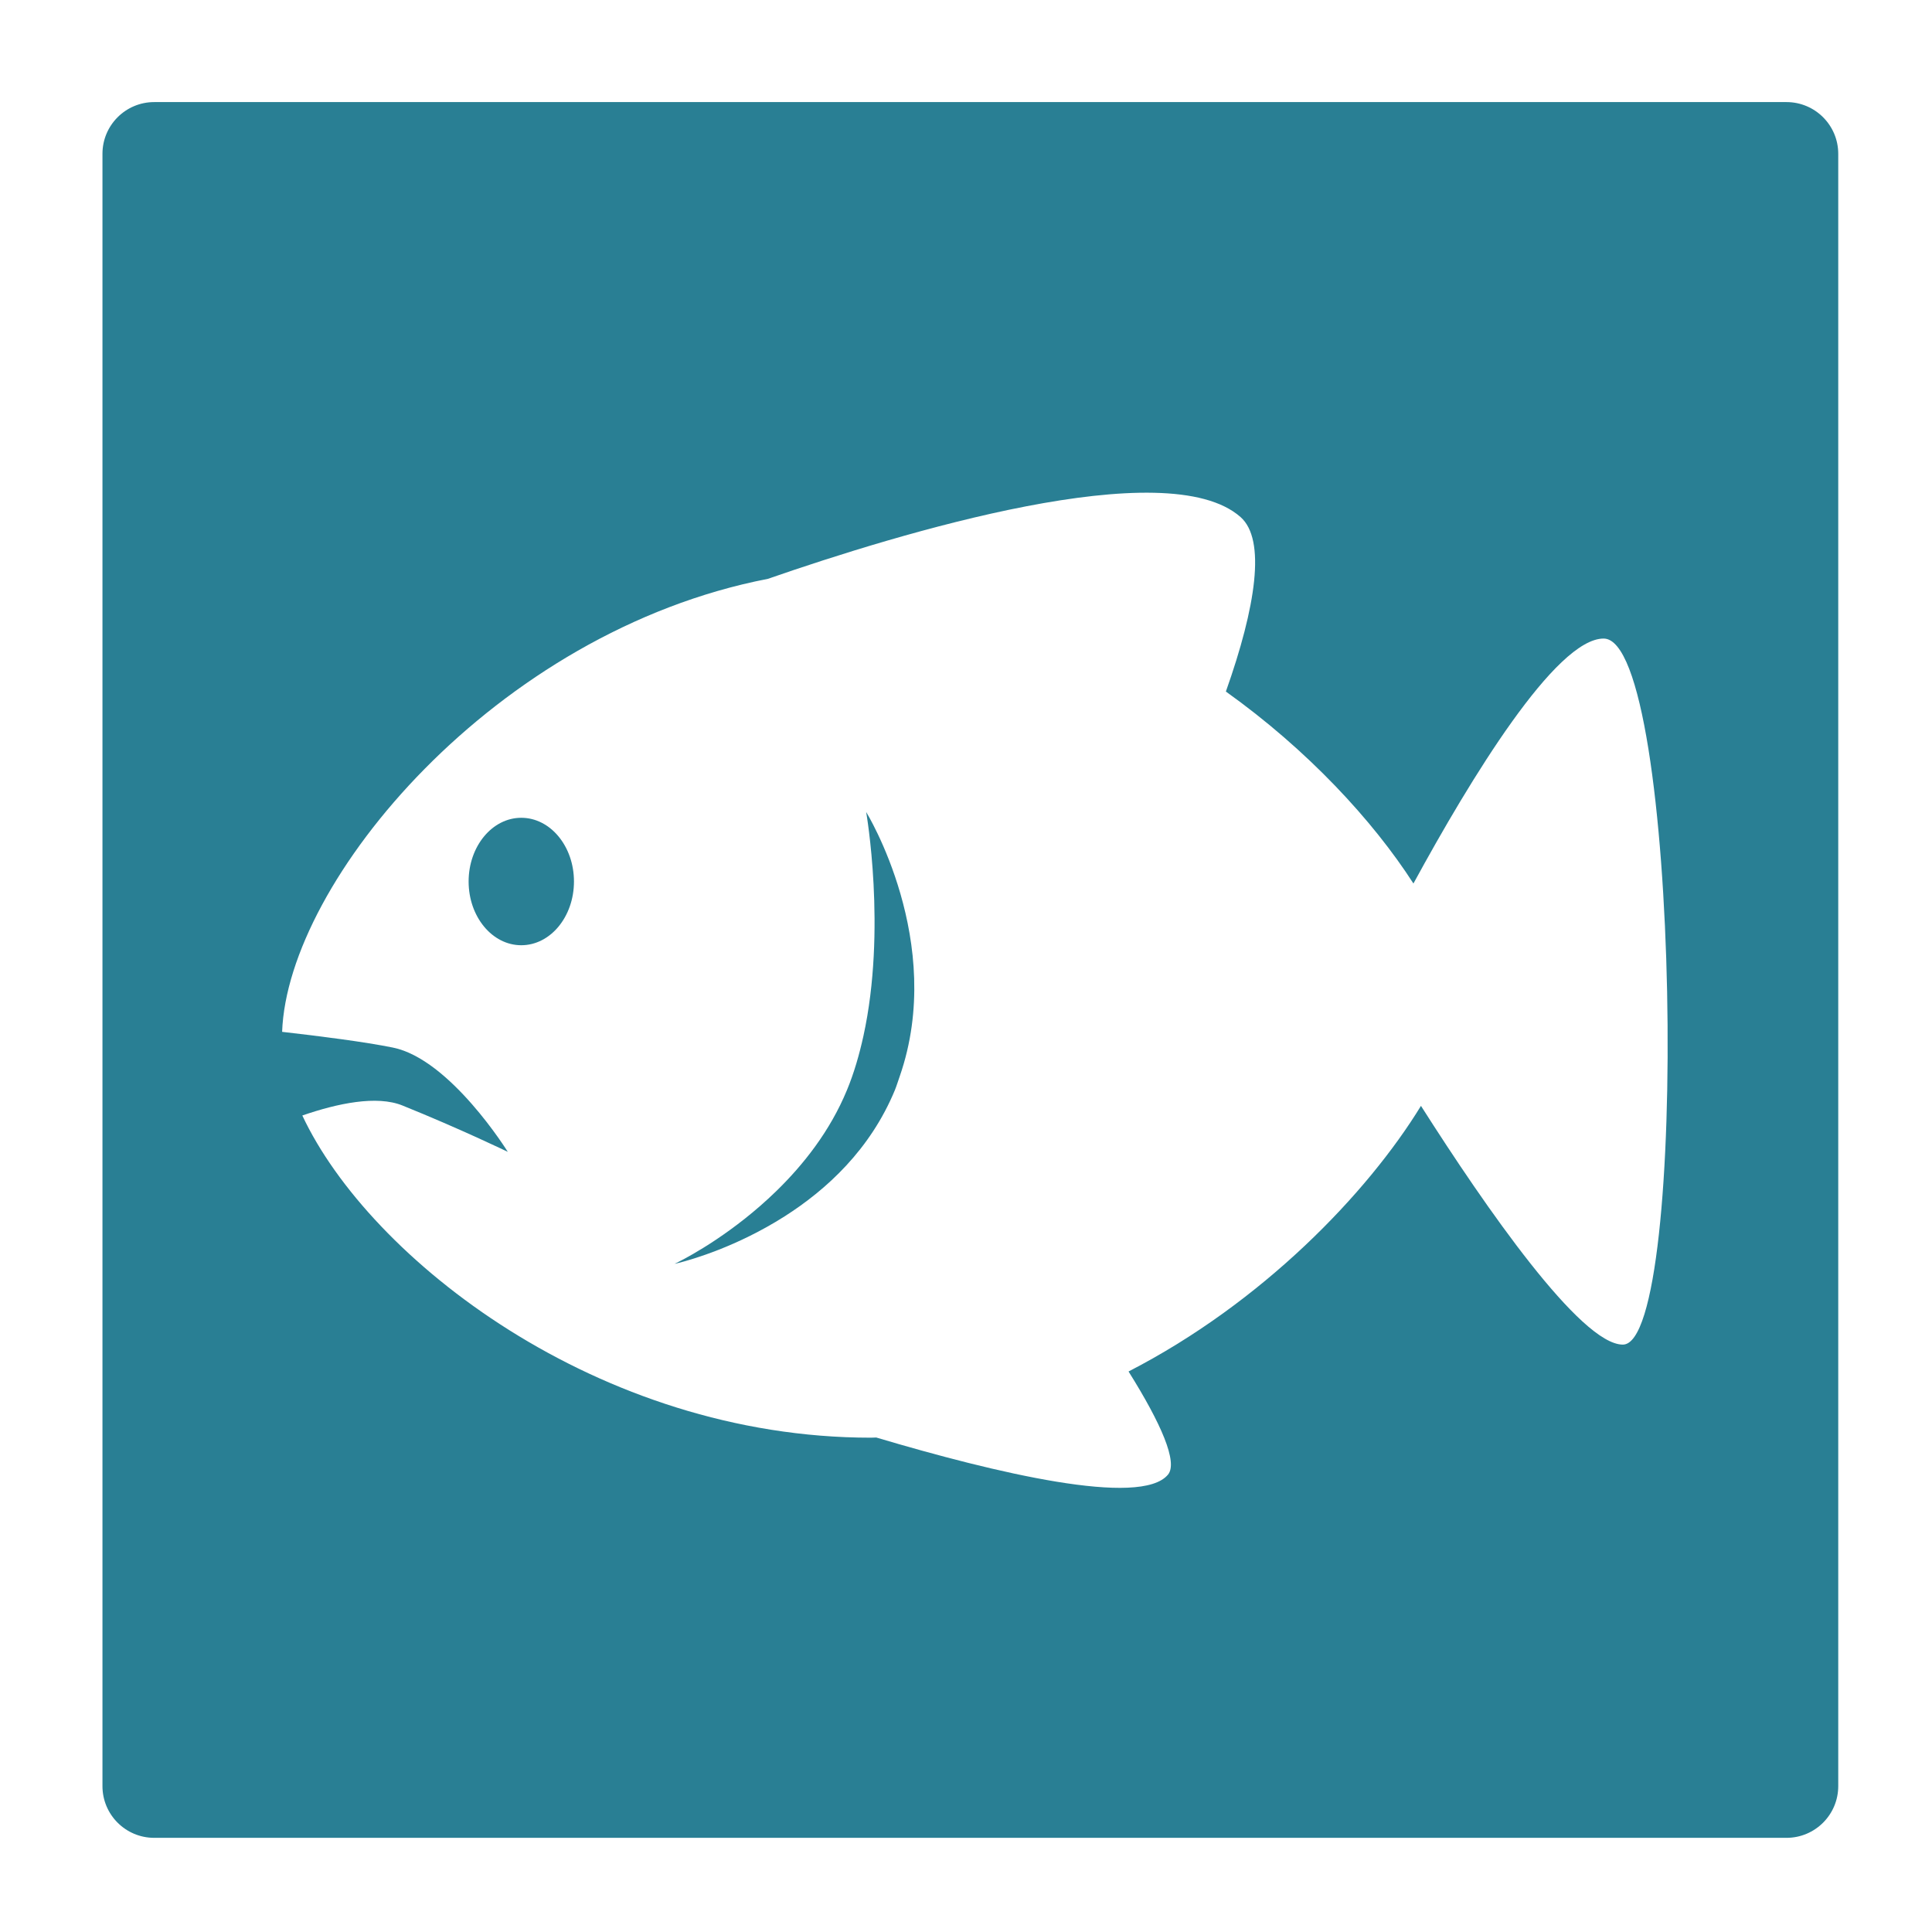
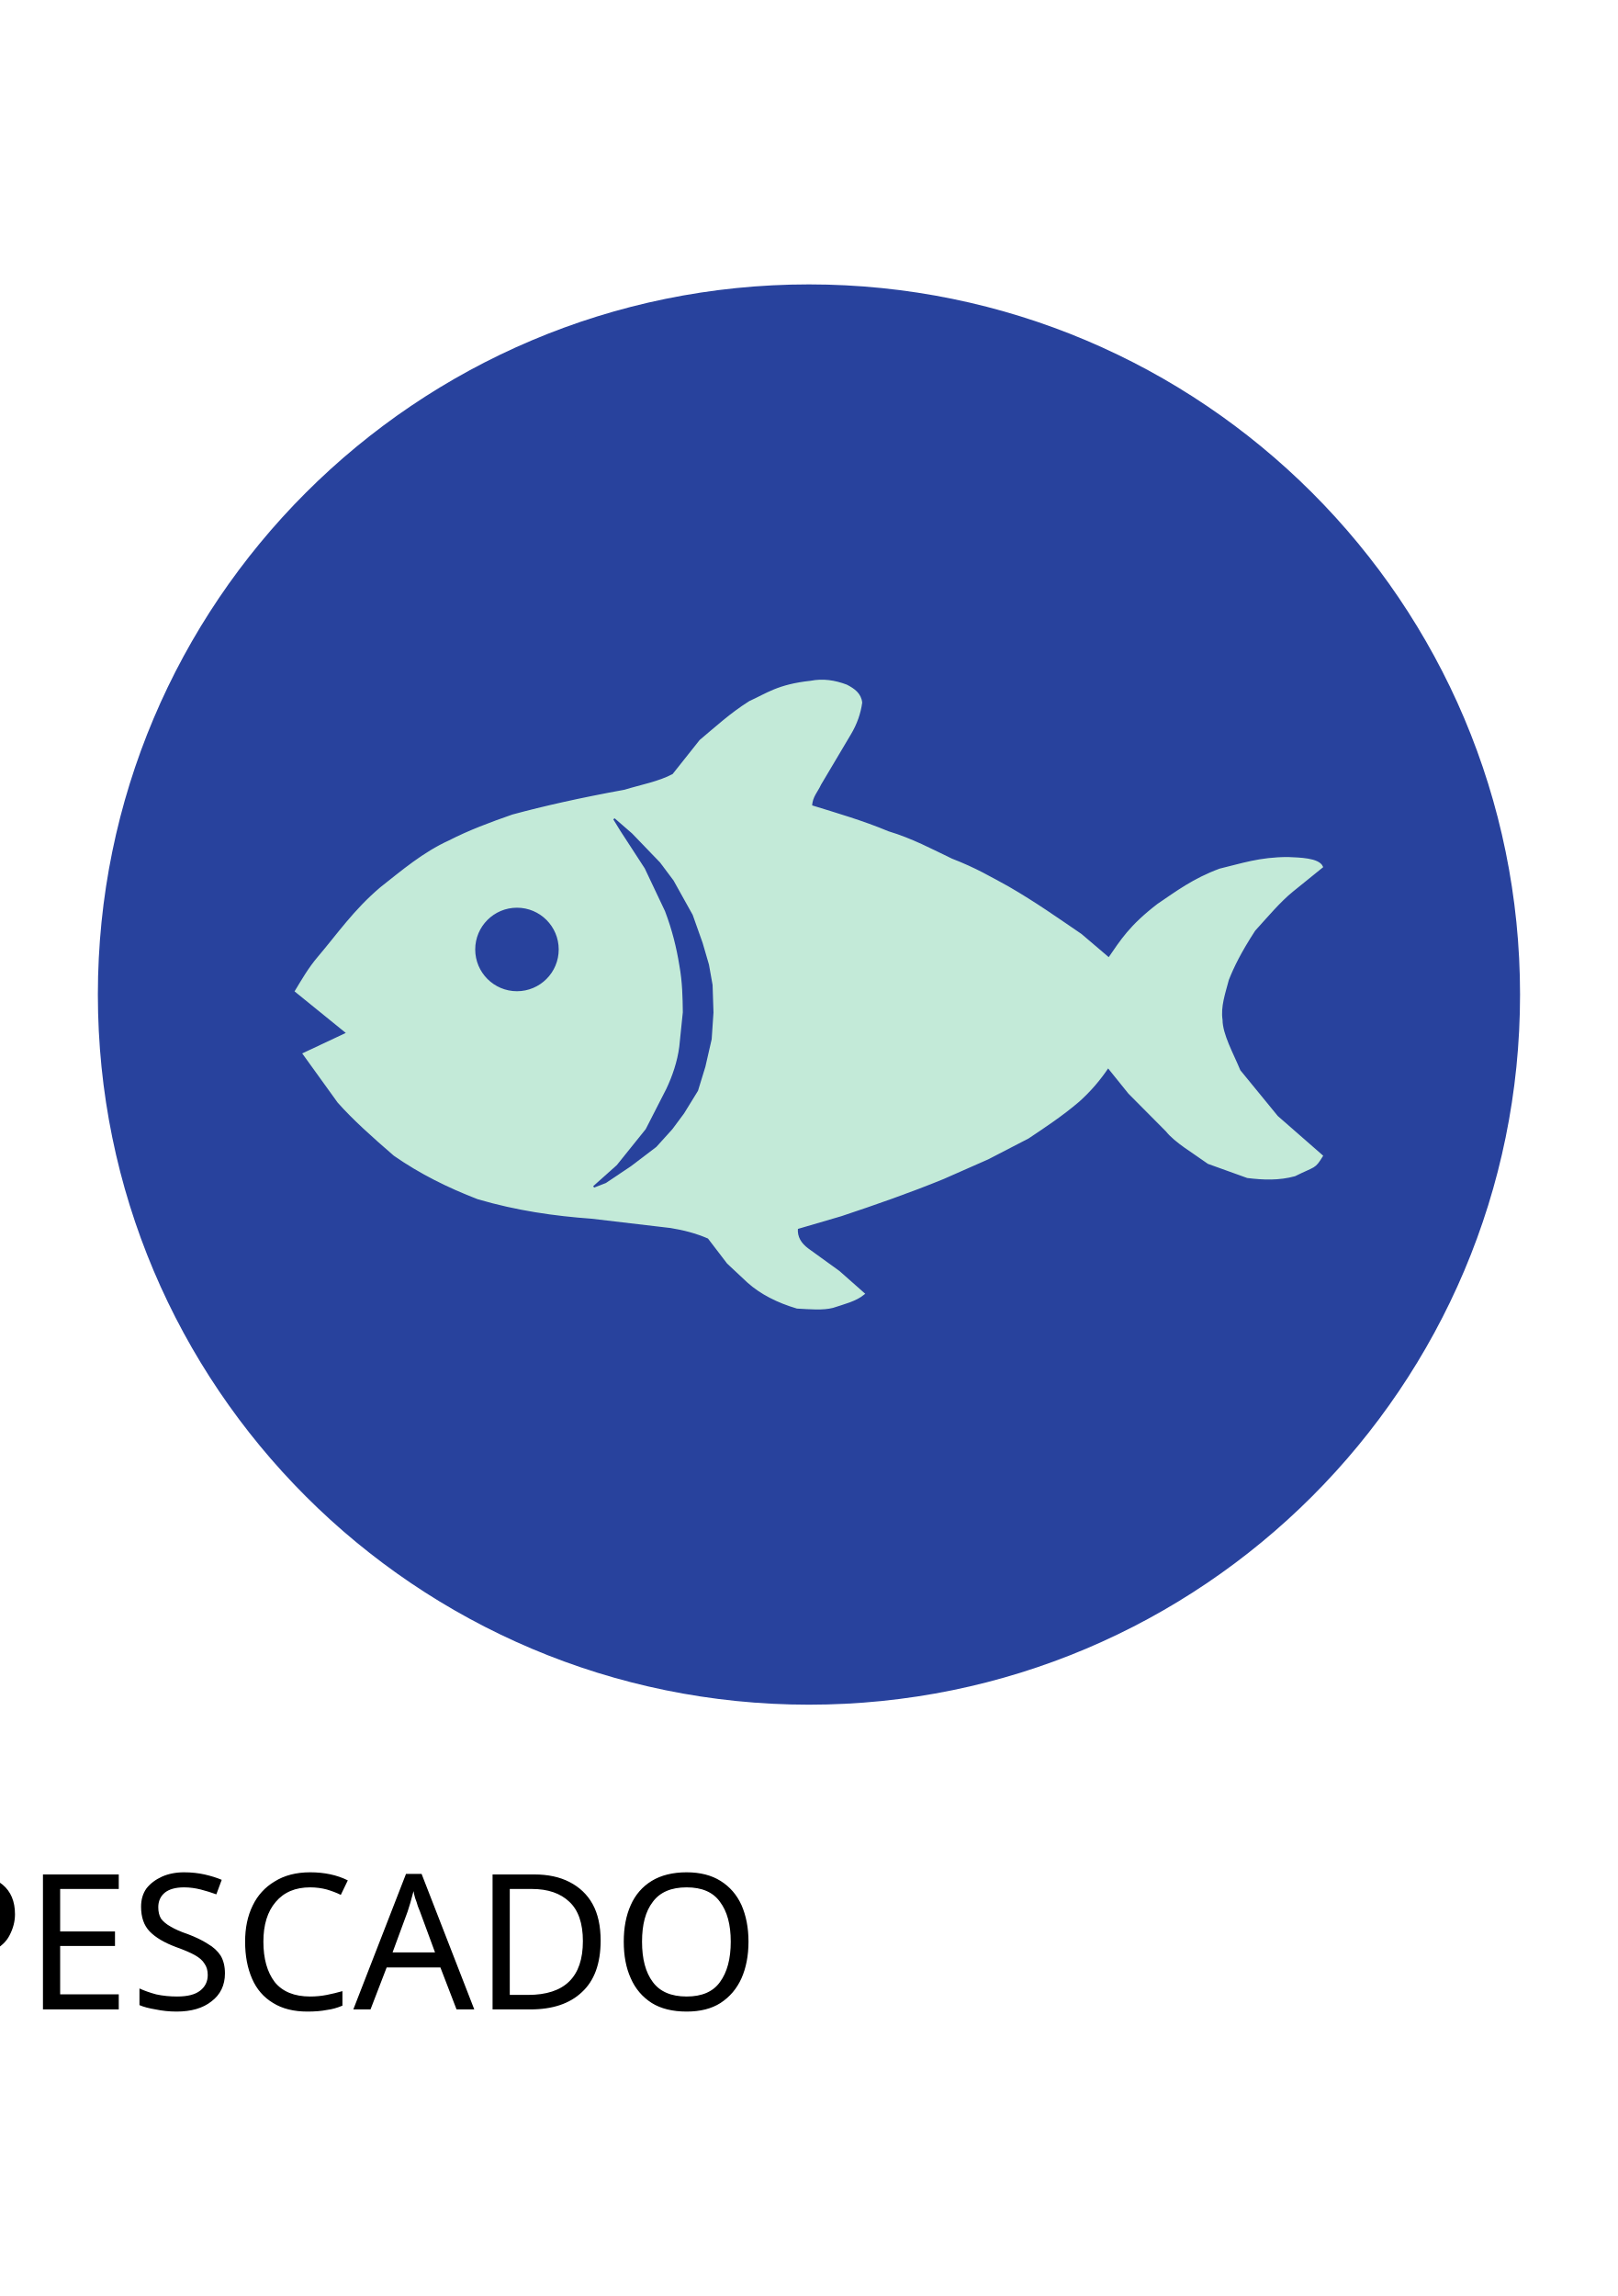
- <svg xmlns="http://www.w3.org/2000/svg" version="1.1" width="512" height="512" id="svg2" xml:space="preserve">
-   <defs id="defs6">
-     <clipPath id="clipPath16">
-       <path d="M 0,792 612,792 612,0 0,0 0,792 z" id="path18" />
-     </clipPath>
-   </defs>
-   <g transform="matrix(1.25,0,0,-1.25,0,512)" id="g10">
-     <g transform="translate(-47.64471,795.2117)" id="g20">
-       <path d="m 0,0 c -0.639,-0.683 -1.692,-2.175 -2.451,-3.288 0.219,-0.738 -0.84,-4.544 -1.677,-5.938 -0.904,-1.504 -2.367,-1.726 -3.443,-1.079 -0.158,0.095 -0.313,0.219 -0.463,0.356 -3.145,-3.502 -7.405,-8.235 -11.318,-12.54 0.361,0.171 0.803,0.276 1.362,0.273 1.613,-0.008 5.421,-2.001 6.423,-2.835 0.705,0.082 1.347,0.176 1.812,0.285 1.955,0.456 3.685,0.705 3.685,0.705 0,0 -2.788,-0.873 -5.286,-1.422 -0.36,-0.78 -3.401,-3.207 -6.655,-1.548 -1.656,0.843 -2.541,1.088 -2.535,2.419 0.002,0.355 0.057,0.689 0.166,0.992 -1.33,-1.46 -2.597,-2.845 -3.748,-4.096 0.277,0.075 0.583,0.126 0.946,0.124 1.626,-0.007 5.489,-2.036 6.452,-2.857 1.437,0.219 2.894,0.481 3.797,0.758 2.301,0.702 4.327,1.131 4.327,1.131 0,0 -5.01,-1.939 -8.179,-2.635 -0.844,-0.96 -3.547,-2.676 -6.418,-1.213 -1.656,0.844 -2.54,1.09 -2.534,2.419 10e-4,0.208 0.026,0.407 0.062,0.6 -1.657,-1.783 -2.927,-3.119 -3.545,-3.706 -0.242,-0.23 -0.528,-0.527 -0.843,-0.869 0.43,0.414 1.074,0.672 2.001,0.668 1.849,-0.008 6.429,-2.487 6.984,-3.189 1.381,0.213 2.759,0.466 3.627,0.732 2.301,0.702 4.326,1.131 4.326,1.131 0,0 -5.228,-2.024 -8.379,-2.679 -1.063,-1.029 -3.741,-2.524 -6.579,-1.078 -1.748,0.891 -2.682,1.15 -2.675,2.553 0.003,0.653 0.171,1.241 0.537,1.689 -1.087,-1.197 -2.525,-2.944 -4.06,-4.875 0.355,0.126 0.774,0.197 1.272,0.195 1.762,-0.009 5.874,-2.146 7.072,-3.1 1.342,0.21 2.67,0.457 3.514,0.715 2.301,0.702 4.326,1.131 4.326,1.131 0,0 -4.448,-1.721 -7.613,-2.503 -0.625,-0.97 -3.862,-3.357 -7.322,-1.595 -1.84,0.938 -2.822,1.211 -2.815,2.688 0.001,0.182 0.014,0.359 0.038,0.53 -3.891,-4.984 -7.831,-10.323 -7.831,-10.323 l -1.842,0.853 c 0,0 4.623,5.884 8.498,10.458 -0.264,-0.081 -0.543,-0.138 -0.84,-0.154 -1.475,-0.083 -1.798,0.884 -2.829,2.673 -1.905,3.304 0.204,6.608 1.167,7.363 0.599,3.204 2.05,7.72 2.05,7.72 0,0 -0.31,-2.047 -0.877,-4.385 -0.204,-0.836 -0.369,-2.131 -0.499,-3.449 0.991,-1.085 3.4,-5.167 3.501,-6.95 0.02,-0.351 -0.009,-0.654 -0.058,-0.936 1.079,1.244 1.911,2.194 3.226,3.612 -0.159,-0.031 -0.323,-0.052 -0.493,-0.062 -1.401,-0.078 -1.708,0.84 -2.688,2.54 -1.556,2.699 -0.293,5.396 0.673,6.556 0.471,3.185 2.188,8.522 2.188,8.522 0,0 -0.311,-2.046 -0.878,-4.384 -0.21,-0.862 -0.38,-2.212 -0.511,-3.572 0.62,-0.275 3.496,-4.934 3.603,-6.837 0.017,-0.289 -0.001,-0.545 -0.034,-0.785 0.996,1.05 2.231,2.337 3.816,3.979 -0.314,-0.143 -0.667,-0.228 -1.049,-0.25 -1.328,-0.073 -1.618,0.796 -2.547,2.406 -1.711,2.97 0.179,5.939 1.047,6.625 0.586,3.209 2.073,7.832 2.073,7.832 0,0 -0.311,-2.046 -0.878,-4.384 -0.212,-0.874 -0.384,-2.248 -0.516,-3.627 0.928,-1.077 2.995,-4.611 3.083,-6.176 0.032,-0.564 -0.053,-1.015 -0.208,-1.386 1.265,1.308 2.731,2.821 4.447,4.588 -0.381,-0.265 -0.857,-0.405 -1.381,-0.434 -1.327,-0.075 -1.618,0.796 -2.547,2.405 -1.906,3.309 0.652,6.608 1.293,6.757 0.406,2.478 1.082,5.177 1.082,5.177 0,0 -0.147,-1.741 -0.489,-3.72 -0.079,-0.453 -0.134,-1.072 -0.174,-1.752 0.921,-1.056 3.009,-4.618 3.097,-6.192 0.043,-0.755 -0.111,-1.318 -0.39,-1.735 3.182,3.276 7.179,7.384 12.288,12.634 -0.756,0.82 -1.232,2.118 -0.524,3.298 0.752,1.251 4.281,2.821 5.68,3.203 0.254,0.331 0.575,0.746 0.997,1.288 1.344,1.728 4.042,4.219 4.042,4.219 C 1.959,2.264 1.084,1.159 0,0 m -2.453,-19.5 c 0,0 -1.997,-0.542 -4.07,-0.961 -0.358,-0.779 -3.4,-3.208 -6.656,-1.549 -1.656,0.844 -2.54,1.09 -2.534,2.419 0.005,1.33 0.696,2.405 2.554,2.397 1.687,-0.007 5.761,-2.181 6.534,-2.937 0.259,0.031 0.498,0.066 0.697,0.104 1.841,0.355 3.475,0.527 3.475,0.527 m 0.012,4.066 c 0.036,-0.521 -3.027,-3.272 -6.321,-1.594 -1.564,0.796 -2.399,1.028 -2.393,2.284 0.006,1.256 0.658,2.271 2.413,2.264 1.524,-0.008 5.121,-1.89 6.067,-2.678 0.315,0.01 0.6,0.026 0.827,0.052 1.577,0.177 2.985,0.22 2.985,0.22 0,0 -1.767,-0.332 -3.578,-0.548 m -16.486,6.356 c 0.296,2.043 0.701,3.977 0.701,3.977 0,0 -0.076,-1.642 -0.323,-3.501 -0.024,-0.177 -0.042,-0.388 -0.057,-0.612 0.829,-0.817 3.14,-4.682 3.234,-6.339 0.104,-1.856 -0.934,-2.601 -2.262,-2.676 -1.327,-0.075 -1.619,0.795 -2.547,2.405 -1.87,3.246 0.556,6.483 1.254,6.746 m 4.753,4.35 c 10e-4,0 0.003,-0.001 0.004,-0.001 0.112,1.789 0.334,3.516 0.334,3.516 0,0 0.038,-1.409 -0.048,-2.994 -0.011,-0.207 -0.012,-0.459 -0.006,-0.738 0.834,-0.9 2.904,-4.401 2.99,-5.923 0.098,-1.752 -0.883,-2.456 -2.135,-2.526 -1.255,-0.07 -1.529,0.751 -2.406,2.271 -1.848,3.205 0.746,6.408 1.267,6.395 m 20.206,10.882 -56.803,0 c -0.994,0 -1.799,-0.805 -1.799,-1.8 l 0,-56.802 c 0,-0.994 0.805,-1.8 1.799,-1.8 l 56.803,0 c 0.994,0 1.801,0.806 1.801,1.8 l 0,56.802 c 0,0.995 -0.807,1.8 -1.801,1.8" id="path22" style="fill:#d1743d;fill-opacity:1;fill-rule:nonzero;stroke:none" />
-     </g>
-     <g transform="translate(35.57599,687.2117)" id="g24">
-       <path d="m 0,0 c -0.639,-0.683 -1.691,-2.175 -2.451,-3.288 0.219,-0.738 -0.84,-4.543 -1.678,-5.938 -0.902,-1.504 -2.365,-1.726 -3.441,-1.08 -0.159,0.096 -0.313,0.22 -0.463,0.358 -3.145,-3.503 -7.406,-8.236 -11.319,-12.541 0.362,0.171 0.803,0.275 1.362,0.273 1.613,-0.008 5.422,-2.001 6.424,-2.835 0.705,0.081 1.347,0.176 1.81,0.284 1.957,0.457 3.686,0.705 3.686,0.705 0,0 -2.787,-0.873 -5.285,-1.421 -0.36,-0.78 -3.401,-3.207 -6.657,-1.548 -1.656,0.843 -2.539,1.089 -2.533,2.419 0.002,0.355 0.057,0.689 0.164,0.992 -1.328,-1.46 -2.596,-2.846 -3.748,-4.096 0.277,0.075 0.584,0.125 0.947,0.124 1.627,-0.007 5.489,-2.036 6.452,-2.857 1.437,0.219 2.894,0.481 3.798,0.758 2.301,0.702 4.327,1.131 4.327,1.131 0,0 -5.01,-1.939 -8.18,-2.634 -0.844,-0.961 -3.547,-2.677 -6.418,-1.213 -1.656,0.844 -2.539,1.089 -2.533,2.418 0,0.209 0.025,0.407 0.06,0.599 -1.656,-1.783 -2.926,-3.118 -3.543,-3.705 -0.242,-0.23 -0.529,-0.527 -0.844,-0.869 0.43,0.414 1.075,0.672 2.002,0.668 1.848,-0.008 6.428,-2.487 6.983,-3.189 1.381,0.213 2.76,0.466 3.627,0.732 2.301,0.701 4.326,1.131 4.326,1.131 0,0 -5.227,-2.024 -8.379,-2.68 -1.062,-1.028 -3.74,-2.523 -6.578,-1.077 -1.748,0.892 -2.684,1.15 -2.676,2.554 0.002,0.652 0.17,1.24 0.537,1.688 -1.086,-1.198 -2.525,-2.944 -4.06,-4.875 0.355,0.126 0.773,0.197 1.273,0.195 1.762,-0.008 5.873,-2.146 7.07,-3.1 1.344,0.21 2.672,0.457 3.516,0.715 2.301,0.702 4.326,1.131 4.326,1.131 0,0 -4.449,-1.721 -7.615,-2.502 -0.625,-0.971 -3.861,-3.358 -7.32,-1.596 -1.84,0.938 -2.823,1.211 -2.817,2.688 0.002,0.181 0.014,0.359 0.039,0.531 -3.89,-4.985 -7.832,-10.324 -7.832,-10.324 l -1.841,0.853 c 0,0 4.623,5.884 8.498,10.458 -0.264,-0.081 -0.543,-0.138 -0.84,-0.154 -1.475,-0.083 -1.797,0.884 -2.828,2.673 -1.907,3.304 0.203,6.607 1.166,7.363 0.599,3.204 2.05,7.72 2.05,7.72 0,0 -0.31,-2.047 -0.877,-4.384 -0.203,-0.837 -0.369,-2.132 -0.5,-3.449 0.993,-1.086 3.401,-5.168 3.502,-6.951 0.02,-0.35 -0.009,-0.654 -0.058,-0.936 1.08,1.244 1.912,2.194 3.226,3.612 -0.158,-0.031 -0.324,-0.052 -0.494,-0.061 -1.4,-0.078 -1.707,0.84 -2.687,2.539 -1.555,2.699 -0.293,5.396 0.674,6.556 0.47,3.186 2.187,8.522 2.187,8.522 0,0 -0.31,-2.046 -0.879,-4.384 -0.209,-0.862 -0.379,-2.212 -0.51,-3.572 0.62,-0.275 3.497,-4.935 3.604,-6.837 0.016,-0.289 -0.002,-0.545 -0.035,-0.785 0.996,1.051 2.232,2.338 3.816,3.978 -0.314,-0.142 -0.666,-0.227 -1.049,-0.25 -1.328,-0.072 -1.619,0.797 -2.547,2.407 -1.71,2.97 0.18,5.939 1.047,6.625 0.586,3.209 2.073,7.832 2.073,7.832 0,0 -0.311,-2.046 -0.877,-4.384 -0.213,-0.874 -0.385,-2.248 -0.516,-3.627 0.928,-1.077 2.994,-4.611 3.082,-6.176 0.031,-0.564 -0.053,-1.015 -0.209,-1.386 1.266,1.309 2.733,2.821 4.447,4.588 -0.38,-0.265 -0.855,-0.405 -1.379,-0.434 -1.328,-0.075 -1.619,0.796 -2.548,2.405 -1.907,3.309 0.652,6.607 1.293,6.758 0.406,2.477 1.082,5.176 1.082,5.176 0,0 -0.147,-1.741 -0.489,-3.719 -0.078,-0.453 -0.134,-1.073 -0.173,-1.752 0.919,-1.057 3.007,-4.619 3.097,-6.193 0.041,-0.754 -0.111,-1.319 -0.39,-1.735 3.181,3.275 7.177,7.385 12.287,12.635 -0.756,0.819 -1.231,2.117 -0.524,3.297 0.752,1.251 4.281,2.822 5.68,3.203 0.254,0.331 0.576,0.746 0.998,1.289 1.344,1.727 4.041,4.219 4.041,4.219 C 1.959,2.265 1.084,1.159 0,0 m -2.453,-19.501 c 0,0 -1.996,-0.541 -4.07,-0.96 -0.358,-0.779 -3.399,-3.208 -6.657,-1.549 -1.654,0.844 -2.539,1.089 -2.533,2.419 0.006,1.33 0.697,2.404 2.555,2.397 1.685,-0.007 5.76,-2.18 6.533,-2.937 0.26,0.031 0.498,0.066 0.697,0.105 1.842,0.354 3.475,0.525 3.475,0.525 m 0.012,4.067 c 0.037,-0.521 -3.026,-3.272 -6.321,-1.594 -1.564,0.797 -2.398,1.028 -2.392,2.284 0.006,1.256 0.658,2.271 2.412,2.264 1.523,-0.007 5.121,-1.89 6.066,-2.678 0.317,0.01 0.602,0.026 0.828,0.052 1.577,0.177 2.985,0.22 2.985,0.22 0,0 -1.768,-0.332 -3.578,-0.548 m -16.485,6.357 c 0.295,2.042 0.699,3.976 0.699,3.976 0,0 -0.076,-1.642 -0.322,-3.501 -0.023,-0.177 -0.041,-0.387 -0.056,-0.612 0.828,-0.816 3.14,-4.682 3.234,-6.34 0.103,-1.855 -0.936,-2.599 -2.262,-2.675 -1.328,-0.075 -1.619,0.794 -2.547,2.406 -1.871,3.246 0.555,6.482 1.254,6.746 m 4.752,4.349 c 0.002,0 0.002,-0.001 0.004,-0.001 0.111,1.789 0.334,3.515 0.334,3.515 0,0 0.037,-1.408 -0.047,-2.992 -0.012,-0.207 -0.013,-0.459 -0.008,-0.739 0.836,-0.9 2.905,-4.401 2.991,-5.923 0.099,-1.752 -0.883,-2.456 -2.135,-2.526 -1.254,-0.07 -1.529,0.751 -2.406,2.272 -1.848,3.203 0.746,6.407 1.267,6.394 m 20.207,10.882 -56.803,0 c -0.994,0 -1.8,-0.805 -1.8,-1.8 l 0,-56.802 c 0,-0.994 0.806,-1.8 1.8,-1.8 l 56.803,0 c 0.994,0 1.799,0.806 1.799,1.8 l 0,56.802 c 0,0.995 -0.805,1.8 -1.799,1.8" id="path26" style="fill:#904f75;fill-opacity:1;fill-rule:nonzero;stroke:none" />
-     </g>
-     <g transform="translate(-59.27801,653.5457)" id="g28">
-       <path d="m 0,0 c -4.467,0 -8.088,2.356 -8.088,5.264 0,2.907 3.621,5.263 8.088,5.263 4.467,0 10.912,-3.465 10.912,-5.135 C 10.912,3.724 4.467,0 0,0 m -24,-3 c -4.467,0 -8.088,2.357 -8.088,5.264 0,2.907 3.621,5.263 8.088,5.263 4.467,0 10.912,-3.465 10.912,-5.135 C -13.088,0.724 -19.533,-3 -24,-3 m 8.5,24.764 c 4.467,0 10.912,-3.466 10.912,-5.136 0,-1.668 -6.445,-5.391 -10.912,-5.391 -4.467,0 -8.088,2.356 -8.088,5.263 0,2.907 3.621,5.264 8.088,5.264 m 33.166,18.056 -56.803,0 c -0.994,0 -1.8,-0.805 -1.8,-1.799 l 0,-56.803 c 0,-0.994 0.806,-1.8 1.8,-1.8 l 56.803,0 c 0.994,0 1.8,0.806 1.8,1.8 l 0,56.803 c 0,0.994 -0.806,1.799 -1.8,1.799" id="path30" style="fill:#b18c54;fill-opacity:1;fill-rule:nonzero;stroke:none" />
-     </g>
-     <g transform="translate(5.263494,882.8797)" id="g56">
-       <path d="m 0,0 c -1.08,0 -1.955,-0.875 -1.955,-1.955 0,-1.08 0.875,-1.955 1.955,-1.955 1.078,0 1.953,0.875 1.953,1.955 C 1.953,-0.875 1.078,0 0,0" id="path58" style="fill:#984b3b;fill-opacity:1;fill-rule:nonzero;stroke:none" />
-     </g>
-     <g transform="matrix(6.092312,0,0,6.092312,-381.75,-5123.074)" id="g3380">
-       <g transform="translate(119.1346,861.3489)" id="g60">
-         <path d="m 0,0 c -1.465,0 -4.77,4.763 -7.025,8.308 -1.868,-3.052 -5.528,-6.854 -10.176,-9.243 1.142,-1.822 1.722,-3.165 1.373,-3.589 -0.947,-1.146 -6.01,0.058 -10.152,1.291 -0.063,-10e-4 -0.124,-0.006 -0.186,-0.006 -9.49,0 -17.451,6.226 -19.787,11.212 1.23,0.424 2.59,0.709 3.484,0.348 2,-0.807 3.666,-1.613 3.666,-1.613 0,0 -2,3.225 -4,3.629 -0.984,0.199 -2.533,0.397 -3.853,0.547 0.189,5.241 7.42,13.925 16.904,15.764 4.604,1.599 13.885,4.416 16.449,2.15 0.889,-0.786 0.539,-3.11 -0.511,-6.072 2.845,-2.03 5.113,-4.484 6.527,-6.68 1.99,3.657 4.955,8.524 6.619,8.524 C 2,24.57 2.332,0 0,0 m 5.695,43.239 -56.802,0 c -0.995,0 -1.801,-0.806 -1.801,-1.8 l 0,-56.803 c 0,-0.994 0.806,-1.8 1.801,-1.8 l 56.802,0 c 0.994,0 1.801,0.806 1.801,1.8 l 0,56.803 c 0,0.994 -0.807,1.8 -1.801,1.8" id="path62" style="fill:#297f94;fill-opacity:1;fill-rule:nonzero;stroke:none" />
+ <svg xmlns="http://www.w3.org/2000/svg" width="262.205" height="372.047" id="svg4209" version="1.1">
+   <defs id="defs4211" />
+   <g id="layer1" transform="translate(0,-680.3149)">
+     <g id="g5444" transform="matrix(5.576633,0,0,5.576633,-980.452,-1140.513)">
+       <text id="text4033-9-3" y="384.899" x="199.208" style="font-size:15px;font-style:normal;font-weight:normal;text-align:center;line-height:125%;letter-spacing:0px;word-spacing:0px;text-anchor:middle;fill:#000000;fill-opacity:1;stroke:none;font-family:Sans" xml:space="preserve">
+         <tspan style="font-size:5.5px" id="tspan4037-1-5" y="384.899" x="199.208">PESCADO</tspan>
+       </text>
+       <g id="g5437">
+         <path style="fill:#28429d;fill-opacity:1;stroke:#28429d;stroke-width:3;stroke-linecap:round;stroke-linejoin:round;stroke-miterlimit:4;stroke-opacity:1;stroke-dasharray:none;stroke-dashoffset:0" id="path3230-2-8" d="m 39.937,29.288 c 0,10.339 -8.222,18.72 -18.364,18.72 -10.142,0 -18.364,-8.381 -18.364,-18.72 0,-10.339 8.222,-18.72 18.364,-18.72 10.142,0 18.364,8.381 18.364,18.72 z" transform="matrix(1.040331,0,0,1.020515,176.8805,325.52)" />
+         <g id="g4152" transform="translate(44.87596,326.3362)">
+           <path id="path4134" d="m 139.759,30.793 1.275,-0.599 -1.503,-1.219 c 0.201,-0.33 0.386,-0.66 0.668,-0.99 0.571,-0.672 1.032,-1.351 1.809,-2.011 0.629,-0.494 1.232,-1.013 1.992,-1.359 0.569,-0.292 1.197,-0.527 1.836,-0.749 0.911,-0.247 1.978,-0.487 3.256,-0.72 0.476,-0.146 0.996,-0.239 1.41,-0.461 l 0.787,-0.991 c 0.456,-0.381 0.876,-0.772 1.438,-1.127 0.493,-0.221 0.819,-0.485 1.773,-0.587 0.353,-0.07 0.697,-0.018 1.036,0.11 0.221,0.113 0.409,0.249 0.434,0.502 -0.043,0.306 -0.146,0.611 -0.33,0.917 l -0.864,1.455 c -0.091,0.207 -0.248,0.347 -0.263,0.63 0.745,0.231 1.489,0.445 2.234,0.757 0.708,0.214 1.26,0.515 1.848,0.796 0.696,0.268 1.144,0.537 1.638,0.805 0.797,0.46 1.442,0.92 2.119,1.38 l 0.812,0.691 c 0.361,-0.521 0.609,-0.935 1.425,-1.563 0.537,-0.363 1.034,-0.74 1.801,-1.022 0.613,-0.145 1.157,-0.338 1.982,-0.336 0.32,0.015 0.886,0.02 0.99,0.261 l -0.868,0.702 c -0.366,0.298 -0.733,0.734 -1.099,1.138 -0.414,0.636 -0.622,1.066 -0.768,1.435 -0.103,0.391 -0.243,0.781 -0.185,1.172 0.003,0.428 0.311,0.97 0.521,1.476 l 1.092,1.334 1.305,1.141 c -0.23,0.371 -0.197,0.27 -0.795,0.567 -0.458,0.126 -0.916,0.108 -1.375,0.051 l -1.137,-0.409 c -0.436,-0.315 -0.952,-0.611 -1.214,-0.939 l -1.087,-1.094 -0.612,-0.759 c -0.237,0.357 -0.52,0.689 -0.856,0.99 -0.47,0.402 -0.968,0.732 -1.466,1.065 l -1.169,0.605 -1.297,0.572 c -0.981,0.402 -1.974,0.747 -2.969,1.079 l -1.281,0.375 c -0.023,0.266 0.108,0.454 0.311,0.607 l 0.904,0.653 0.728,0.643 c -0.24,0.2 -0.585,0.279 -0.905,0.386 -0.287,0.075 -0.669,0.04 -1.037,0.02 -0.579,-0.171 -1.055,-0.418 -1.422,-0.745 l -0.593,-0.555 -0.559,-0.731 c -0.365,-0.159 -0.729,-0.249 -1.094,-0.309 l -2.298,-0.271 c -1.084,-0.078 -2.182,-0.235 -3.309,-0.566 -0.855,-0.329 -1.672,-0.732 -2.428,-1.259 -0.615,-0.53 -1.197,-1.052 -1.629,-1.54 z" style="fill:#c3ead8;fill-opacity:1;stroke:#c3ead8;stroke-width:0.05;stroke-linecap:butt;stroke-linejoin:miter;stroke-miterlimit:4;stroke-opacity:1;stroke-dasharray:none" />
+           <path transform="matrix(1.407373,0,0,1.407373,-62.99772,-14.84124)" d="m 149.312,30.272 c 0,0.462 -0.375,0.837 -0.837,0.837 -0.462,0 -0.837,-0.375 -0.837,-0.837 0,-0.462 0.375,-0.837 0.837,-0.837 0.462,0 0.837,0.375 0.837,0.837 z" id="path4140" style="fill:#28429d;fill-opacity:1;stroke:#28429d;stroke-width:0.05;stroke-linecap:butt;stroke-linejoin:miter;stroke-miterlimit:4;stroke-opacity:1;stroke-dasharray:none" />
+           <path id="path4142" d="m 148.195,34.659 0.686,-0.612 0.844,-1.05 0.602,-1.177 c 0.169,-0.357 0.321,-0.789 0.377,-1.231 l 0.103,-1.001 c -0.006,-0.437 -0.012,-0.874 -0.101,-1.366 -0.082,-0.509 -0.209,-1.032 -0.419,-1.583 l -0.589,-1.243 -0.706,-1.086 -0.209,-0.34 0.504,0.437 0.816,0.847 0.387,0.517 0.556,0.998 0.288,0.811 0.183,0.628 0.105,0.589 0.026,0.798 -0.052,0.772 -0.183,0.798 -0.213,0.694 -0.402,0.653 -0.34,0.458 -0.462,0.511 -0.727,0.553 -0.735,0.493 z" style="fill:#28429d;fill-opacity:1;stroke:#28429d;stroke-width:0.05;stroke-linecap:butt;stroke-linejoin:miter;stroke-miterlimit:4;stroke-opacity:1;stroke-dasharray:none" />
+         </g>
      </g>
-       <g transform="translate(80.80059,879.6819)" id="g64">
-         <path d="m 0,0 c -1.012,0 -1.832,-0.993 -1.832,-2.217 0,-1.225 0.82,-2.218 1.832,-2.218 1.014,0 1.834,0.993 1.834,2.218 C 1.834,-0.993 1.014,0 0,0" id="path66" style="fill:#297f94;fill-opacity:1;fill-rule:nonzero;stroke:none" />
-       </g>
-       <g transform="translate(92.70689,872.0857)" id="g68">
-         <path d="M 0,0 C -0.143,-0.646 -0.324,-1.281 -0.572,-1.879 -1.162,-3.307 -2.088,-4.478 -3.037,-5.4 -4.496,-6.819 -6,-7.64 -6.438,-7.86 c -0.08,-0.041 -0.134,-0.067 -0.134,-0.067 0,0 0.06,0.013 0.144,0.034 0.453,0.115 2.026,0.563 3.684,1.618 1.465,0.931 2.986,2.331 3.84,4.396 0.064,0.159 0.111,0.318 0.168,0.478 C 2.887,3.272 0.096,7.798 0.096,7.798 0.096,7.798 0.814,3.706 0,0" id="path70" style="fill:#297f94;fill-opacity:1;fill-rule:nonzero;stroke:none" />
-       </g>
-     </g>
-     <g transform="translate(-135.9533,763.2473)" id="g72">
-       <path d="m 0,0 c -0.031,0.752 -0.169,2 -0.742,2.557 -0.845,0.818 -1.794,0.951 -1.794,0.951 0,0 -3.472,1.075 -3.683,0 -0.21,-1.075 1.334,-1.119 1.334,-1.119 0,0 2.925,0.011 3.635,-1.026 0.444,-0.647 0.823,-1.255 1.046,-1.62 -0.035,-0.042 -0.059,-0.071 -0.059,-0.071 l -0.282,-2.254 c 0,0 1.268,-1.127 1.268,-1.691 0,-0.563 -0.564,-1.831 -0.564,-1.831 l -37.477,28.038 c 0,0 -0.282,1.69 0.422,1.972 0.705,0.282 3.664,-1.832 4.368,-1.409 0.705,0.422 3.1,3.24 5.354,3.804 2.554,0.638 8.313,-0.845 9.158,-2.113 0.846,-1.269 4.509,0 6.34,-0.564 1.832,-0.563 6.059,-3.804 6.059,-4.368 0,-0.332 0.05,-1.445 0.263,-2.334 -0.91,0.327 -1.967,0.662 -1.967,0.662 0,0 -1.757,-0.63 -1.6,-1.355 0.157,-0.724 1.341,-0.479 1.341,-0.479 0,0 1.681,0.398 2.673,0.145 0.083,-0.086 0.174,-0.144 0.276,-0.161 0.845,-0.141 3.663,-3.663 3.804,-4.508 0.12,-0.723 0.444,-2.468 0.449,-3.402 -0.466,0.15 -0.941,0.296 -1.281,0.381 -0.788,0.197 -1.913,-0.373 -2.238,-0.552 -0.118,0.302 -0.744,1.807 -1.781,2.47 -1.156,0.736 -3.743,2.157 -3.743,2.157 0,0 -2.48,0.068 -2.36,-0.733 0.121,-0.801 1.77,-1.03 1.77,-1.03 0,0 3.093,-0.361 4.177,-1.249 0.93,-0.764 1.707,-1.451 1.907,-1.63 -0.044,-0.025 -0.07,-0.04 -0.07,-0.04 0,0 0.046,-10e-4 0.117,-0.003 10e-4,0 0.007,-0.006 0.007,-0.006 0,0 -0.002,0.006 -0.002,0.006 C -3.61,7.588 -2.924,7.566 -2.146,7.504 -1.467,7.45 -0.589,6.631 -0.089,6.107 0.259,5.247 0.804,4.189 1.146,3.335 1.579,2.252 0.516,0.674 0,0 m -2.799,-8.359 c -0.846,0.141 -2.678,0.564 -2.678,0.564 0,0 -1.408,-1.409 -2.536,-2.114 -1.127,-0.704 -3.381,-1.69 -4.931,-0.422 -1.55,1.268 -4.368,0 -6.058,0 -1.691,0 -3.1,0.986 -3.1,0.986 0,0 -4.649,1.55 -4.649,2.395 0,0.287 -0.719,0.72 -1.676,1.188 1.158,-0.179 2.254,-0.329 2.254,-0.329 0,0 2.34,0.824 1.941,1.529 -0.399,0.705 -2.02,0.328 -2.02,0.328 0,0 -3.019,-0.77 -4.348,-0.329 -0.996,0.33 -1.864,0.651 -2.238,0.792 -0.275,0.141 -0.473,0.261 -0.536,0.344 -0.422,0.563 -1.267,3.663 -1.126,4.508 0.068,0.413 -0.167,1.262 -0.556,2.088 0.334,-0.095 0.643,-0.18 0.898,-0.243 1.329,-0.331 3.08,0.431 3.08,0.431 0,0 -1.178,0.094 -2.568,0.27 -0.917,0.116 -2.256,1.018 -3.07,1.623 -1.035,0.685 -1.293,3.34 -0.884,4.566 0.423,1.268 -0.423,3.382 -0.141,4.932 0.282,1.55 1.268,2.254 1.268,2.254 0,0 -2.536,1.127 -2.254,1.831 0.282,0.705 1.409,1.269 1.409,1.269 L -0.545,-7.231 c 0,0 -1.409,-1.269 -2.254,-1.128 m 13.544,46.603 -56.803,0 c -0.994,0 -1.8,-0.806 -1.8,-1.8 l 0,-56.803 c 0,-0.994 0.806,-1.8 1.8,-1.8 l 56.803,0 c 0.994,0 1.799,0.806 1.799,1.8 l 0,56.803 c 0,0.994 -0.805,1.8 -1.799,1.8" id="path74" style="fill:#794e39;fill-opacity:1;fill-rule:nonzero;stroke:none" />
-     </g>
-     <g transform="translate(-151.9967,782.9265)" id="g76">
-       <path d="m 0,0 c -1.274,0.871 -3.804,1.268 -3.804,1.268 0,0 -1.878,0.361 -2.648,-0.015 -1.025,1.24 -2.07,2.465 -2.07,2.465 0,0 -2.725,1.445 -2.818,0.561 -0.092,-0.884 1.668,-2.033 1.668,-2.033 0,0 3.321,-2.085 4.27,-3.593 0.948,-1.508 1.697,-2.802 1.697,-2.802 0,0 -0.212,2.194 -1.283,3.587 -0.042,0.055 -0.09,0.116 -0.136,0.175 0.185,-0.029 0.309,-0.037 0.309,-0.037 0,0 3.597,-0.134 4.768,-1.221 1.172,-1.085 2.113,-2.062 2.113,-2.062 0,0 -0.793,2.835 -2.066,3.707" id="path78" style="fill:#794e39;fill-opacity:1;fill-rule:nonzero;stroke:none" />
-     </g>
-     <g transform="translate(-169.1828,769.8992)" id="g80">
-       <path d="m 0,0 c 1.154,-0.739 3.74,-2.164 3.74,-2.164 0,0 2.479,-0.071 2.361,0.73 -0.12,0.801 -1.768,1.032 -1.768,1.032 0,0 -3.093,0.366 -4.175,1.256 -1.082,0.89 -1.959,1.682 -1.959,1.682 0,0 0.648,-1.797 1.801,-2.536" id="path82" style="fill:#794e39;fill-opacity:1;fill-rule:nonzero;stroke:none" />
-     </g>
-     <g transform="translate(-154.9982,758.8421)" id="g84">
-       <path d="m 0,0 c 0,0 0.94,-1.663 2.2,-2.199 1.262,-0.535 4.049,-1.505 4.049,-1.505 0,0 2.457,0.345 2.206,1.114 -0.252,0.77 -1.916,0.721 -1.916,0.721 0,0 -3.11,-0.156 -4.327,0.539 C 0.997,-0.635 0,0 0,0" id="path86" style="fill:#794e39;fill-opacity:1;fill-rule:nonzero;stroke:none" />
-     </g>
-     <g transform="translate(-160.7101,760.8416)" id="g88">
-       <path d="m 0,0 c 0.983,-0.162 3.111,-0.315 3.111,-0.315 0,0 1.072,0.677 1.29,1.29 C 4.781,0.581 5.348,0.094 5.917,0 6.9,-0.162 9.028,-0.315 9.028,-0.315 c 0,0 1.63,1.016 1.299,1.685 -0.332,0.67 -1.474,0.158 -1.474,0.158 0,0 -2.12,-1.019 -3.104,-0.691 C 5.223,1.013 4.75,1.188 4.417,1.314 4.412,1.332 4.418,1.352 4.409,1.37 4.077,2.04 2.936,1.528 2.936,1.528 c 0,0 -2.12,-1.019 -3.105,-0.691 -0.983,0.329 -1.803,0.66 -1.803,0.66 0,0 0.991,-1.334 1.972,-1.497" id="path90" style="fill:#794e39;fill-opacity:1;fill-rule:nonzero;stroke:none" />
-     </g>
-     <g transform="translate(30.54669,775.2717)" id="g92">
-       <path d="m 0,0 c -2.502,-2.621 -4.768,-1.964 -7.408,-5.831 -1.117,-0.662 -0.235,-8.831 -8.36,-15.521 -8.386,-6.902 -14.312,-8.777 -19.351,-2.898 -4.313,5.032 -4.819,11.003 1.988,19.468 6.777,8.428 13.318,7.37 14.883,8.836 2.65,3.304 2.277,5.766 4.984,8.604 4.957,5.194 11.946,6.571 15.608,3.076 C 6.006,12.238 4.957,5.194 0,0 m 11.063,26.094 -56.803,0 c -0.994,0 -1.801,-0.805 -1.801,-1.8 l 0,-56.802 c 0,-0.994 0.807,-1.8 1.801,-1.8 l 56.803,0 c 0.994,0 1.798,0.806 1.798,1.8 l 0,56.802 c 0,0.995 -0.804,1.8 -1.798,1.8" id="path94" style="fill:#b3986e;fill-opacity:1;fill-rule:nonzero;stroke:none" />
-     </g>
-     <g transform="translate(15.66389,764.3679)" id="g96">
-       <path d="m 0,0 c -1.057,-1.175 -1.383,-2.605 -0.727,-3.195 0.655,-0.589 2.043,-0.115 3.1,1.06 C 3.43,-0.96 3.754,0.47 3.1,1.059 2.443,1.648 1.057,1.174 0,0" id="path98" style="fill:#b3986e;fill-opacity:1;fill-rule:nonzero;stroke:none" />
-     </g>
-     <g transform="translate(1.661994,760.4368)" id="g100">
-       <path d="m 0,0 c -0.441,0.764 -1.906,0.741 -3.275,-0.049 -1.368,-0.792 -2.12,-2.052 -1.678,-2.815 0.441,-0.762 1.908,-0.74 3.275,0.051 C -0.309,-2.022 0.441,-0.762 0,0" id="path102" style="fill:#b3986e;fill-opacity:1;fill-rule:nonzero;stroke:none" />
-     </g>
-     <g transform="translate(28.38269,779.1448)" id="g104">
-       <path d="M 0,0 C -0.803,-0.892 -1.027,-1.999 -0.5,-2.472 0.025,-2.945 1.102,-2.606 1.904,-1.713 2.707,-0.822 2.932,0.285 2.406,0.758 1.879,1.231 0.803,0.892 0,0" id="path106" style="fill:#b3986e;fill-opacity:1;fill-rule:nonzero;stroke:none" />
-     </g>
-     <g transform="translate(30.90999,784.3992)" id="g108">
-       <path d="m 0,0 c -0.451,-1.112 -0.287,-2.229 0.369,-2.495 0.654,-0.267 1.553,0.418 2.004,1.53 C 2.824,0.146 2.66,1.264 2.006,1.529 1.35,1.796 0.451,1.111 0,0" id="path110" style="fill:#b3986e;fill-opacity:1;fill-rule:nonzero;stroke:none" />
-     </g>
-     <g transform="translate(28.72249,781.7014)" id="g112">
-       <path d="M 0,0 C 0.568,0.784 0.656,1.694 0.193,2.029 -0.27,2.365 -1.107,2.001 -1.676,1.216 -2.246,0.432 -2.332,-0.477 -1.869,-0.813 -1.406,-1.149 -0.57,-0.786 0,0" id="path114" style="fill:#b3986e;fill-opacity:1;fill-rule:nonzero;stroke:none" />
-     </g>
-     <g transform="translate(32.15999,787.8084)" id="g116">
-       <path d="M 0,0 C 0.568,0.784 0.656,1.694 0.193,2.029 -0.27,2.365 -1.107,2.001 -1.676,1.216 -2.246,0.432 -2.332,-0.477 -1.869,-0.813 -1.406,-1.149 -0.57,-0.785 0,0" id="path118" style="fill:#b3986e;fill-opacity:1;fill-rule:nonzero;stroke:none" />
-     </g>
-     <g transform="translate(-1.361506,764.5344)" id="g120">
-       <path d="M 0,0 C 0.57,0.785 0.656,1.694 0.193,2.029 -0.27,2.365 -1.105,2.001 -1.676,1.217 -2.246,0.432 -2.332,-0.477 -1.869,-0.813 -1.406,-1.149 -0.57,-0.785 0,0" id="path122" style="fill:#b3986e;fill-opacity:1;fill-rule:nonzero;stroke:none" />
-     </g>
-     <g transform="translate(15.01939,767.8474)" id="g124">
-       <path d="M 0,0 C 0.57,0.785 0.656,1.694 0.195,2.029 -0.27,2.365 -1.105,2.001 -1.676,1.217 -2.246,0.432 -2.332,-0.477 -1.869,-0.813 -1.406,-1.149 -0.568,-0.785 0,0" id="path126" style="fill:#b3986e;fill-opacity:1;fill-rule:nonzero;stroke:none" />
-     </g>
-     <g transform="translate(9.472494,757.697)" id="g128">
-       <path d="m 0,0 c -1.332,-1.479 -1.703,-3.315 -0.83,-4.1 0.871,-0.783 2.656,-0.221 3.988,1.259 1.33,1.478 1.701,3.314 0.83,4.098 C 3.115,2.042 1.33,1.479 0,0" id="path130" style="fill:#b3986e;fill-opacity:1;fill-rule:nonzero;stroke:none" />
-     </g>
-     <g transform="translate(11.65219,764.5296)" id="g132">
-       <path d="M 0,0 C -0.807,0.915 -2.717,0.55 -4.268,-0.817 -5.82,-2.184 -6.424,-4.034 -5.617,-4.949 -4.813,-5.863 -2.902,-5.498 -1.35,-4.13 0.201,-2.764 0.805,-0.914 0,0" id="path134" style="fill:#b3986e;fill-opacity:1;fill-rule:nonzero;stroke:none" />
-     </g>
-     <g transform="translate(0.8435937,755.5676)" id="g136">
-       <path d="m 0,0 c -1.906,-1.069 -2.943,-2.847 -2.313,-3.972 0.631,-1.125 2.686,-1.172 4.594,-0.102 1.908,1.068 2.944,2.846 2.315,3.97 C 3.965,1.021 1.908,1.068 0,0" id="path138" style="fill:#b3986e;fill-opacity:1;fill-rule:nonzero;stroke:none" />
-     </g>
-     <g transform="translate(121.7108,753.1204)" id="g140">
-       <path d="m 0,0 c -0.471,-0.148 -1.113,-0.305 -1.777,-0.435 -1.475,-1.987 -8.348,-6.461 -13.993,-4.781 -4.228,1.152 -7.324,4.131 -8.373,6.924 -2.453,-0.894 -6.349,-0.062 -9.8,2.921 -3.164,2.71 -5.032,6.421 -5.364,9.365 -2.558,0.291 -5.931,2.823 -8.232,7.209 -3.5,6.43 -2.399,15.618 -0.795,17.228 -0.182,0.333 -0.344,0.694 -0.459,1.072 -0.588,1.771 -1.332,2.613 -1.303,2.63 -0.023,0.009 0.51,3.362 1.149,2.775 0.605,-0.569 0.429,-2.808 0.441,-2.812 -0.033,0.011 -0.262,-0.951 0.469,-2.677 0.103,-0.26 0.205,-0.511 0.308,-0.752 1.608,-0.851 7.668,-5.655 10.143,-10.001 1.607,-3.061 2.578,-6.173 2.729,-8.901 2.402,-0.146 5.168,-1.52 7.781,-3.757 2.611,-2.257 4.586,-4.968 5.465,-7.649 2.263,0.976 5.277,0.969 8.476,0.097 C -9.262,7.26 -4.232,3.445 -2.064,1.408 -1.256,1.238 -0.42,1.217 0.133,1.511 1.623,2.297 2.797,3.157 2.797,3.155 2.814,3.158 1.59,0.483 0,0 m 3.119,48.246 -56.803,0 c -0.994,0 -1.8,-0.806 -1.8,-1.8 l 0,-56.803 c 0,-0.994 0.806,-1.8 1.8,-1.8 l 56.803,0 c 0.994,0 1.801,0.806 1.801,1.8 l 0,56.803 c 0,0.994 -0.807,1.8 -1.801,1.8" id="path142" style="fill:#8fa15b;fill-opacity:1;fill-rule:nonzero;stroke:none" />
-     </g>
-     <g transform="translate(107.9823,758.2805)" id="g144">
-       <path d="m 0,0 c -1.271,0.033 -4.443,3.435 -6.379,0.02 -1.1,-1.777 -0.508,-6.408 4.623,-7.941 7.703,-1.851 8.791,3.585 8.262,5.608 C 5.723,1.453 2.199,-0.217 0,0" id="path146" style="fill:#8fa15b;fill-opacity:1;fill-rule:nonzero;stroke:none" />
-     </g>
-     <g transform="translate(92.69519,766.6458)" id="g148">
-       <path d="m 0,0 c -1.135,0.615 -2.893,5.196 -5.803,2.97 -1.601,-1.116 -2.576,-5.643 1.567,-9.414 6.33,-5.239 9.058,-0.767 9.289,1.33 C 5.635,-1.305 1.924,-1.213 0,0" id="path150" style="fill:#8fa15b;fill-opacity:1;fill-rule:nonzero;stroke:none" />
-     </g>
-     <g transform="translate(76.49009,786.2014)" id="g152">
-       <path d="m 0,0 c -1.85,-0.254 -4.189,-4.111 -1.498,-9.667 4.277,-7.957 8.244,-5.038 9.123,-3.212 1.75,3.265 -1.705,5.126 -3.127,7.205 C 3.625,-4.554 3.418,0.653 0,0" id="path154" style="fill:#8fa15b;fill-opacity:1;fill-rule:nonzero;stroke:none" />
-     </g>
-     <g transform="translate(-130.6842,675.5271)" id="g156">
-       <path d="m 0,0 -2.256,-2.257 c -0.284,-0.284 -0.744,-0.284 -1.028,0 l -1.971,1.971 c -0.284,0.284 -0.284,0.744 0,1.028 l 2.256,2.256 c 0.284,0.283 0.744,0.283 1.028,0 L 0,1.027 C 0.284,0.743 0.284,0.283 0,0 m -2.427,-5.998 -2.257,-2.256 c -0.284,-0.284 -0.744,-0.284 -1.028,0 l -1.971,1.971 c -0.284,0.283 -0.284,0.743 0,1.027 L -5.426,-3 c 0.283,0.284 0.744,0.284 1.028,0 l 1.97,-1.971 c 0.284,-0.283 0.284,-0.744 10e-4,-1.027 m -4.391,-28.72 -5,12 c 0,0 -13.658,-11.468 -19.798,-12.182 -4.358,-0.506 -11.073,6.209 -10.566,10.566 0.714,6.141 11.364,19.116 11.364,19.116 l -9,4.5 13.343,2.374 3.142,-2.571 -3.682,-8.536 1.597,1.597 c 0.284,0.284 0.744,0.284 1.028,0 l 1.971,-1.971 c 0.284,-0.284 0.284,-0.745 0,-1.029 l -2.256,-2.255 c -0.284,-0.285 -0.744,-0.285 -1.029,0 l -1.97,1.97 c -0.017,0.018 -0.03,0.037 -0.045,0.055 l -0.519,-1.205 1.677,-1.678 c 0.285,-0.283 0.285,-0.744 0.001,-1.027 l -2.256,-2.257 c -0.285,-0.284 -0.745,-0.284 -1.029,0 l -0.373,0.373 -0.516,-1.196 0.032,-0.033 c 0.285,-0.285 0.285,-0.745 0.001,-1.029 l -0.862,-0.861 -1.688,-3.915 c 0.08,-0.035 0.156,-0.084 0.222,-0.151 l 1.885,-1.884 1.325,0.57 c -0.14,0.026 -0.274,0.092 -0.383,0.201 l -1.97,1.971 c -0.285,0.283 -0.285,0.744 0,1.027 l 2.256,2.257 c 0.284,0.284 0.744,0.284 1.028,0 l 1.971,-1.971 c 0.284,-0.284 0.284,-0.744 0,-1.028 l -2.12,-2.119 2.762,1.191 0.143,0.143 c 0.177,0.177 0.423,0.244 0.652,0.199 l 1.32,0.57 -0.088,0.088 c -0.283,0.284 -0.283,0.744 0.001,1.028 l 2.256,2.256 c 0.284,0.284 0.744,0.284 1.028,0 l 1.393,-1.393 1.197,0.518 -1.733,1.732 c -0.284,0.283 -0.284,0.744 0,1.027 l 2.256,2.257 c 0.284,0.284 0.745,0.284 1.028,0 l 1.971,-1.971 c 0.284,-0.284 0.284,-0.744 0,-1.028 l -0.878,-0.878 7.532,3.249 2.571,-3.141 -1.192,-15.526 z m -13.431,31.005 1.971,-1.971 c 0.284,-0.285 0.284,-0.744 0,-1.028 l -2.256,-2.257 c -0.284,-0.283 -0.744,-0.283 -1.029,0 l -1.97,1.971 c -0.284,0.284 -0.284,0.744 0,1.028 l 2.256,2.256 c 0.284,0.284 0.744,0.284 1.028,10e-4 m 0.857,1.885 2.256,2.256 c 0.284,0.284 0.744,0.284 1.028,0 l 1.971,-1.971 c 0.284,-0.283 0.284,-0.744 0,-1.028 l -2.256,-2.257 c -0.284,-0.283 -0.744,-0.283 -1.028,0 l -1.971,1.972 c -0.284,0.283 -0.284,0.744 0,1.028 m 4.141,4.141 2.256,2.255 c 0.284,0.285 0.745,0.285 1.028,0 l 1.971,-1.97 c 0.284,-0.284 0.284,-0.744 0,-1.028 l -2.256,-2.256 c -0.284,-0.285 -0.744,-0.285 -1.028,0 l -1.971,1.971 c -0.284,0.283 -0.284,0.743 0,1.028 m 5.755,-6.784 -1.971,1.971 c -0.283,0.284 -0.283,0.744 0,1.028 l 2.257,2.257 c 0.283,0.283 0.744,0.283 1.027,0 l 1.971,-1.971 c 0.284,-0.285 0.284,-0.744 10e-4,-1.028 l -2.257,-2.257 c -0.284,-0.283 -0.744,-0.283 -1.028,0 m -2.328,-5.954 c -0.284,0.284 -0.284,0.744 0,1.029 l 2.257,2.255 c 0.283,0.285 0.744,0.285 1.027,0 l 1.971,-1.97 c 0.284,-0.284 0.284,-0.744 0.001,-1.028 l -2.257,-2.257 c -0.284,-0.284 -0.744,-0.284 -1.028,0 l -1.971,1.971 z m -4.141,-3.113 2.257,2.257 c 0.283,0.283 0.744,0.283 1.027,0 l 1.971,-1.971 c 0.284,-0.285 0.284,-0.744 0,-1.028 l -2.256,-2.257 c -0.284,-0.283 -0.744,-0.283 -1.028,0 l -1.971,1.971 c -0.284,0.285 -0.284,0.744 0,1.028 m 0.357,7.926 2.256,2.256 c 0.284,0.284 0.745,0.284 1.028,0 l 1.971,-1.971 c 0.284,-0.284 0.284,-0.745 0,-1.028 l -2.256,-2.256 c -0.284,-0.285 -0.745,-0.285 -1.028,0 l -1.971,1.97 c -0.284,0.284 -0.284,0.745 0,1.029 m -4.141,-5.169 c -0.284,0.283 -0.284,0.743 0,1.027 l 2.256,2.256 c 0.284,0.284 0.744,0.284 1.028,0 l 1.971,-1.971 c 0.284,-0.283 0.284,-0.744 0,-1.027 l -2.256,-2.257 c -0.284,-0.283 -0.744,-0.283 -1.028,10e-4 l -1.971,1.971 z m -3.027,-7.997 -2.256,-2.257 c -0.284,-0.283 -0.745,-0.283 -1.029,0 l -1.97,1.971 c -0.284,0.284 -0.284,0.744 0,1.028 l 2.256,2.257 c 0.284,0.283 0.744,0.283 1.028,0 l 1.971,-1.971 c 0.284,-0.285 0.284,-0.744 0,-1.028 m -1.114,3.855 c -0.284,0.284 -0.284,0.743 0,1.028 l 2.256,2.256 c 0.284,0.285 0.744,0.284 1.028,0 l 1.971,-1.97 c 0.284,-0.285 0.284,-0.745 0,-1.029 l -2.256,-2.257 c -0.284,-0.283 -0.744,-0.283 -1.028,0 l -1.971,1.972 z m 14.851,19.448 2.256,2.257 c 0.284,0.284 0.744,0.284 1.028,0 l 1.971,-1.97 C -3.5,4.527 -3.5,4.067 -3.784,3.783 L -6.041,1.527 c -0.283,-0.284 -0.744,-0.283 -1.027,0 l -1.971,1.971 c -0.284,0.284 -0.284,0.744 0,1.027 m 15.051,13.314 -56.803,0 c -0.994,0 -1.8,-0.806 -1.8,-1.8 l 0,-56.803 c 0,-0.994 0.806,-1.799 1.8,-1.799 l 56.803,0 c 0.994,0 1.8,0.805 1.8,1.799 l 0,56.803 c 0,0.994 -0.806,1.8 -1.8,1.8" id="path158" style="fill:#d79f54;fill-opacity:1;fill-rule:nonzero;stroke:none" />
    </g>
  </g>
</svg>
